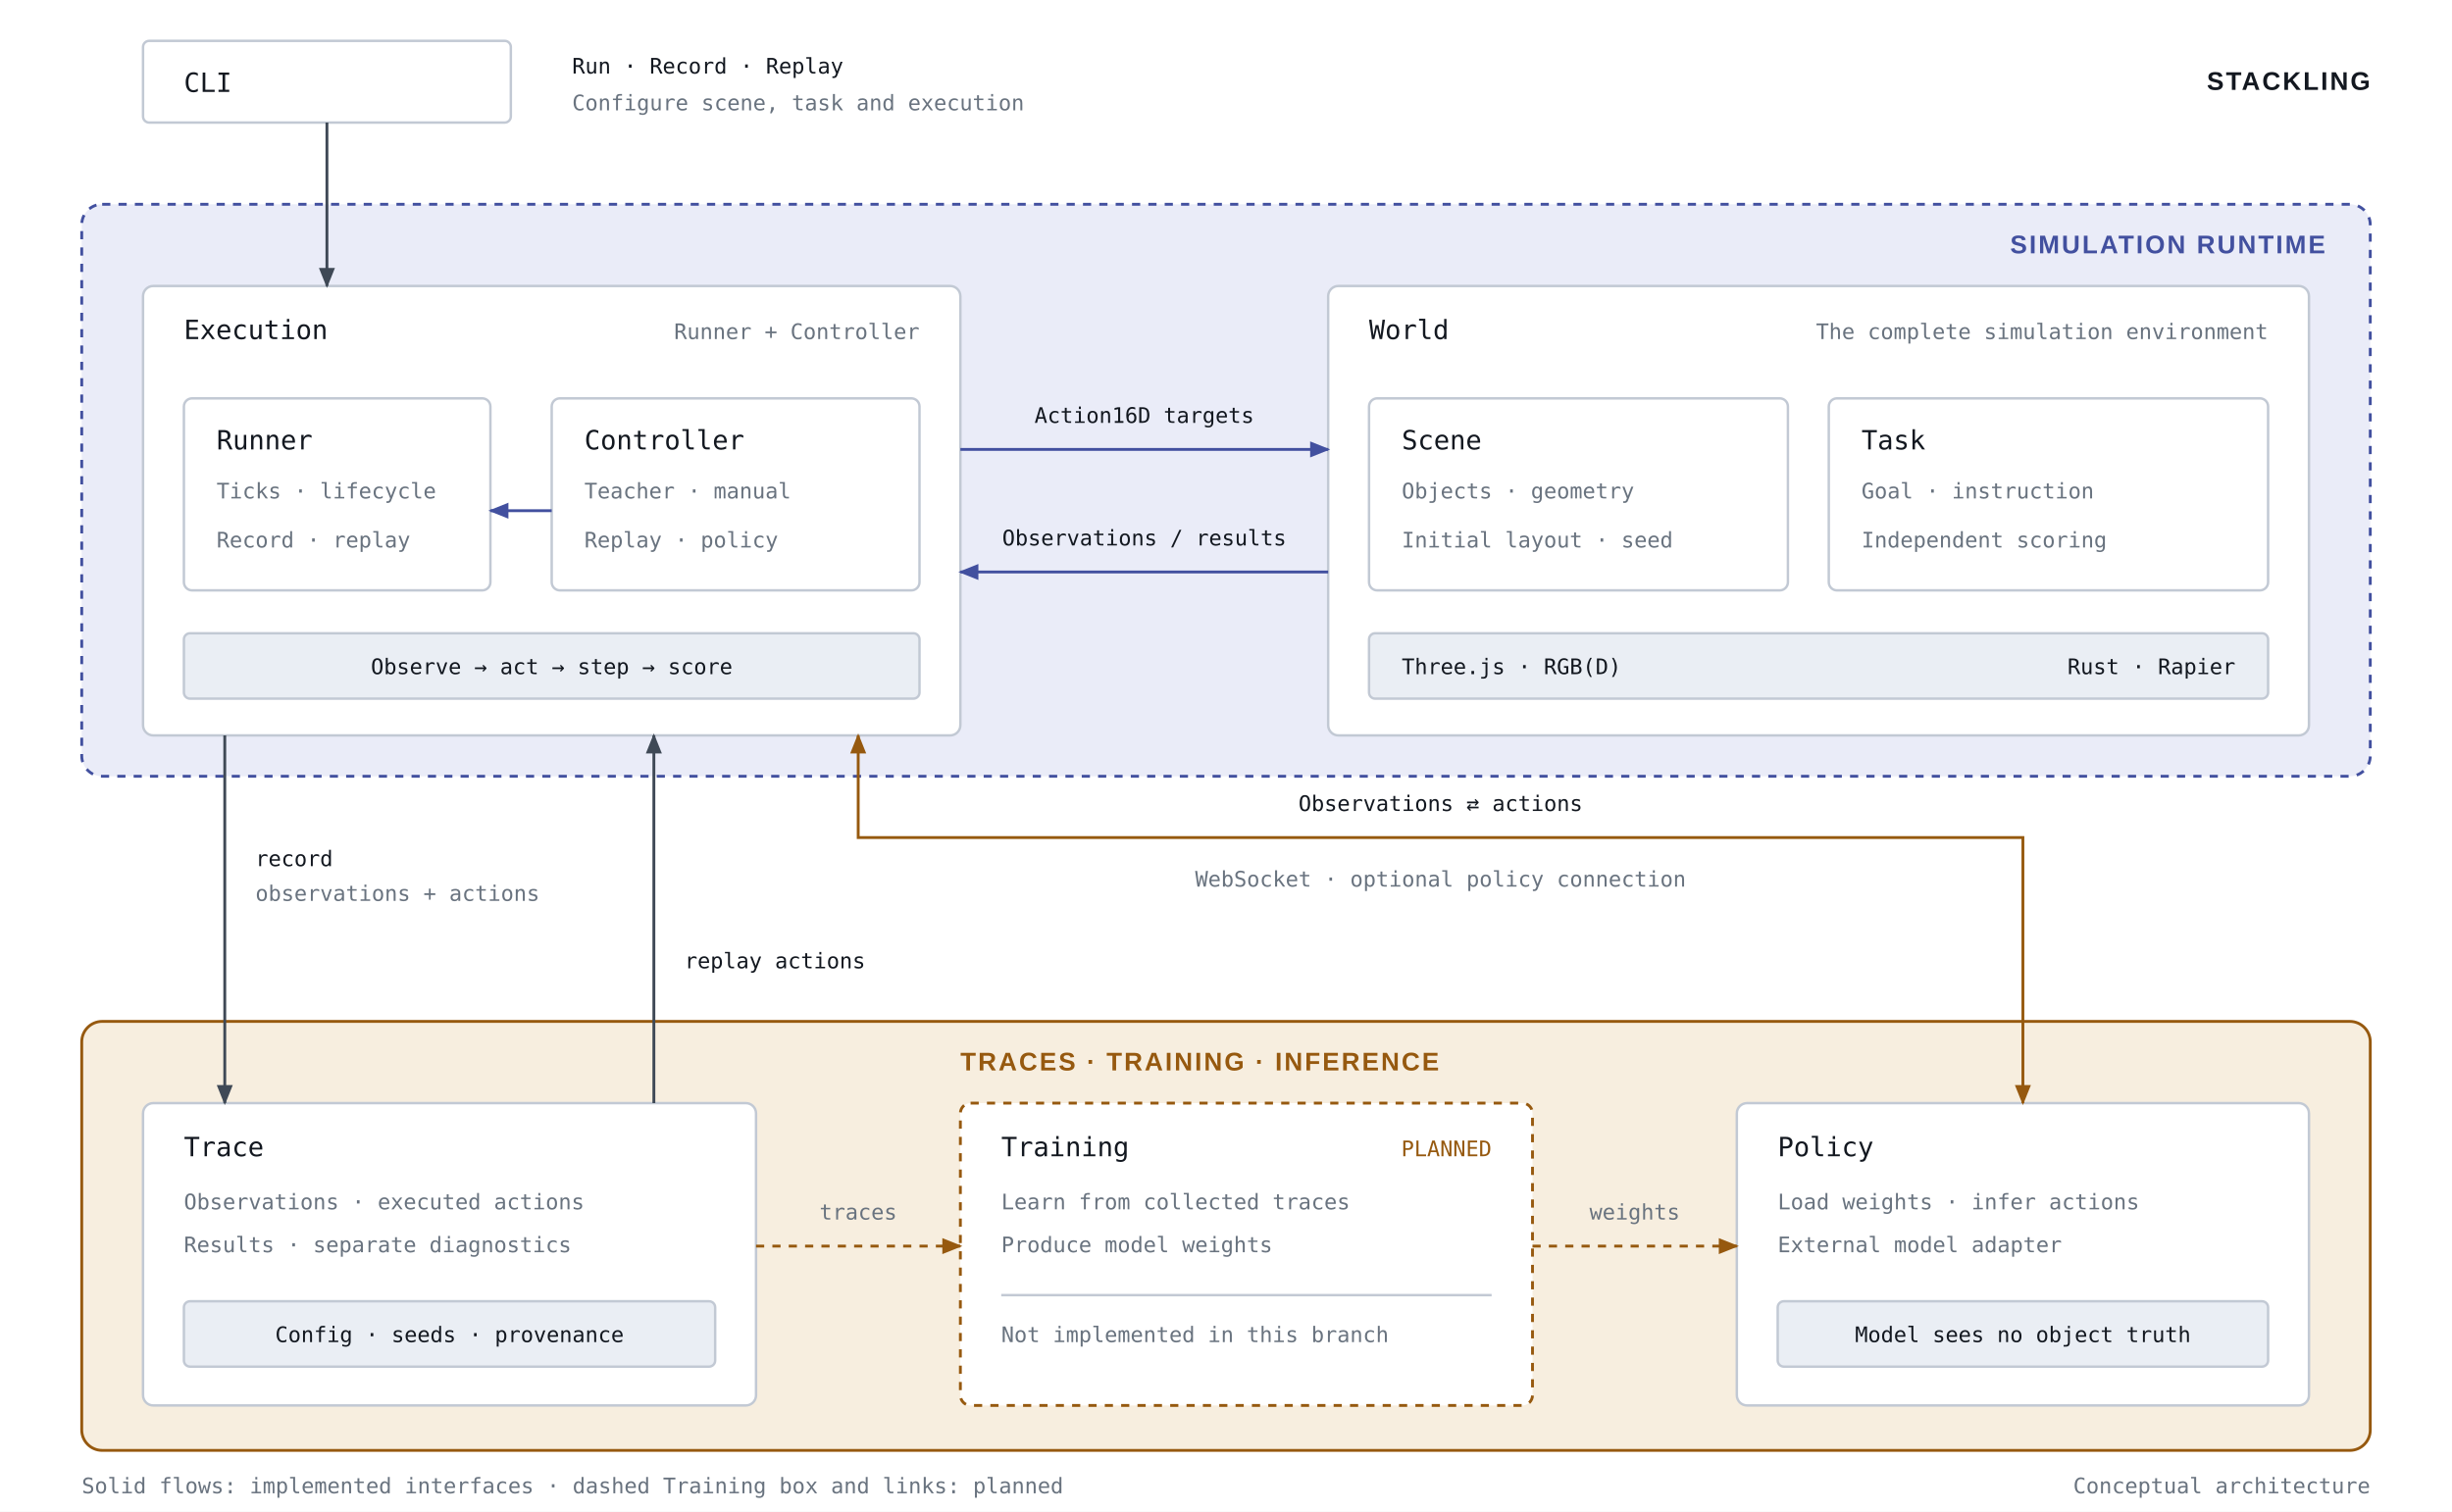
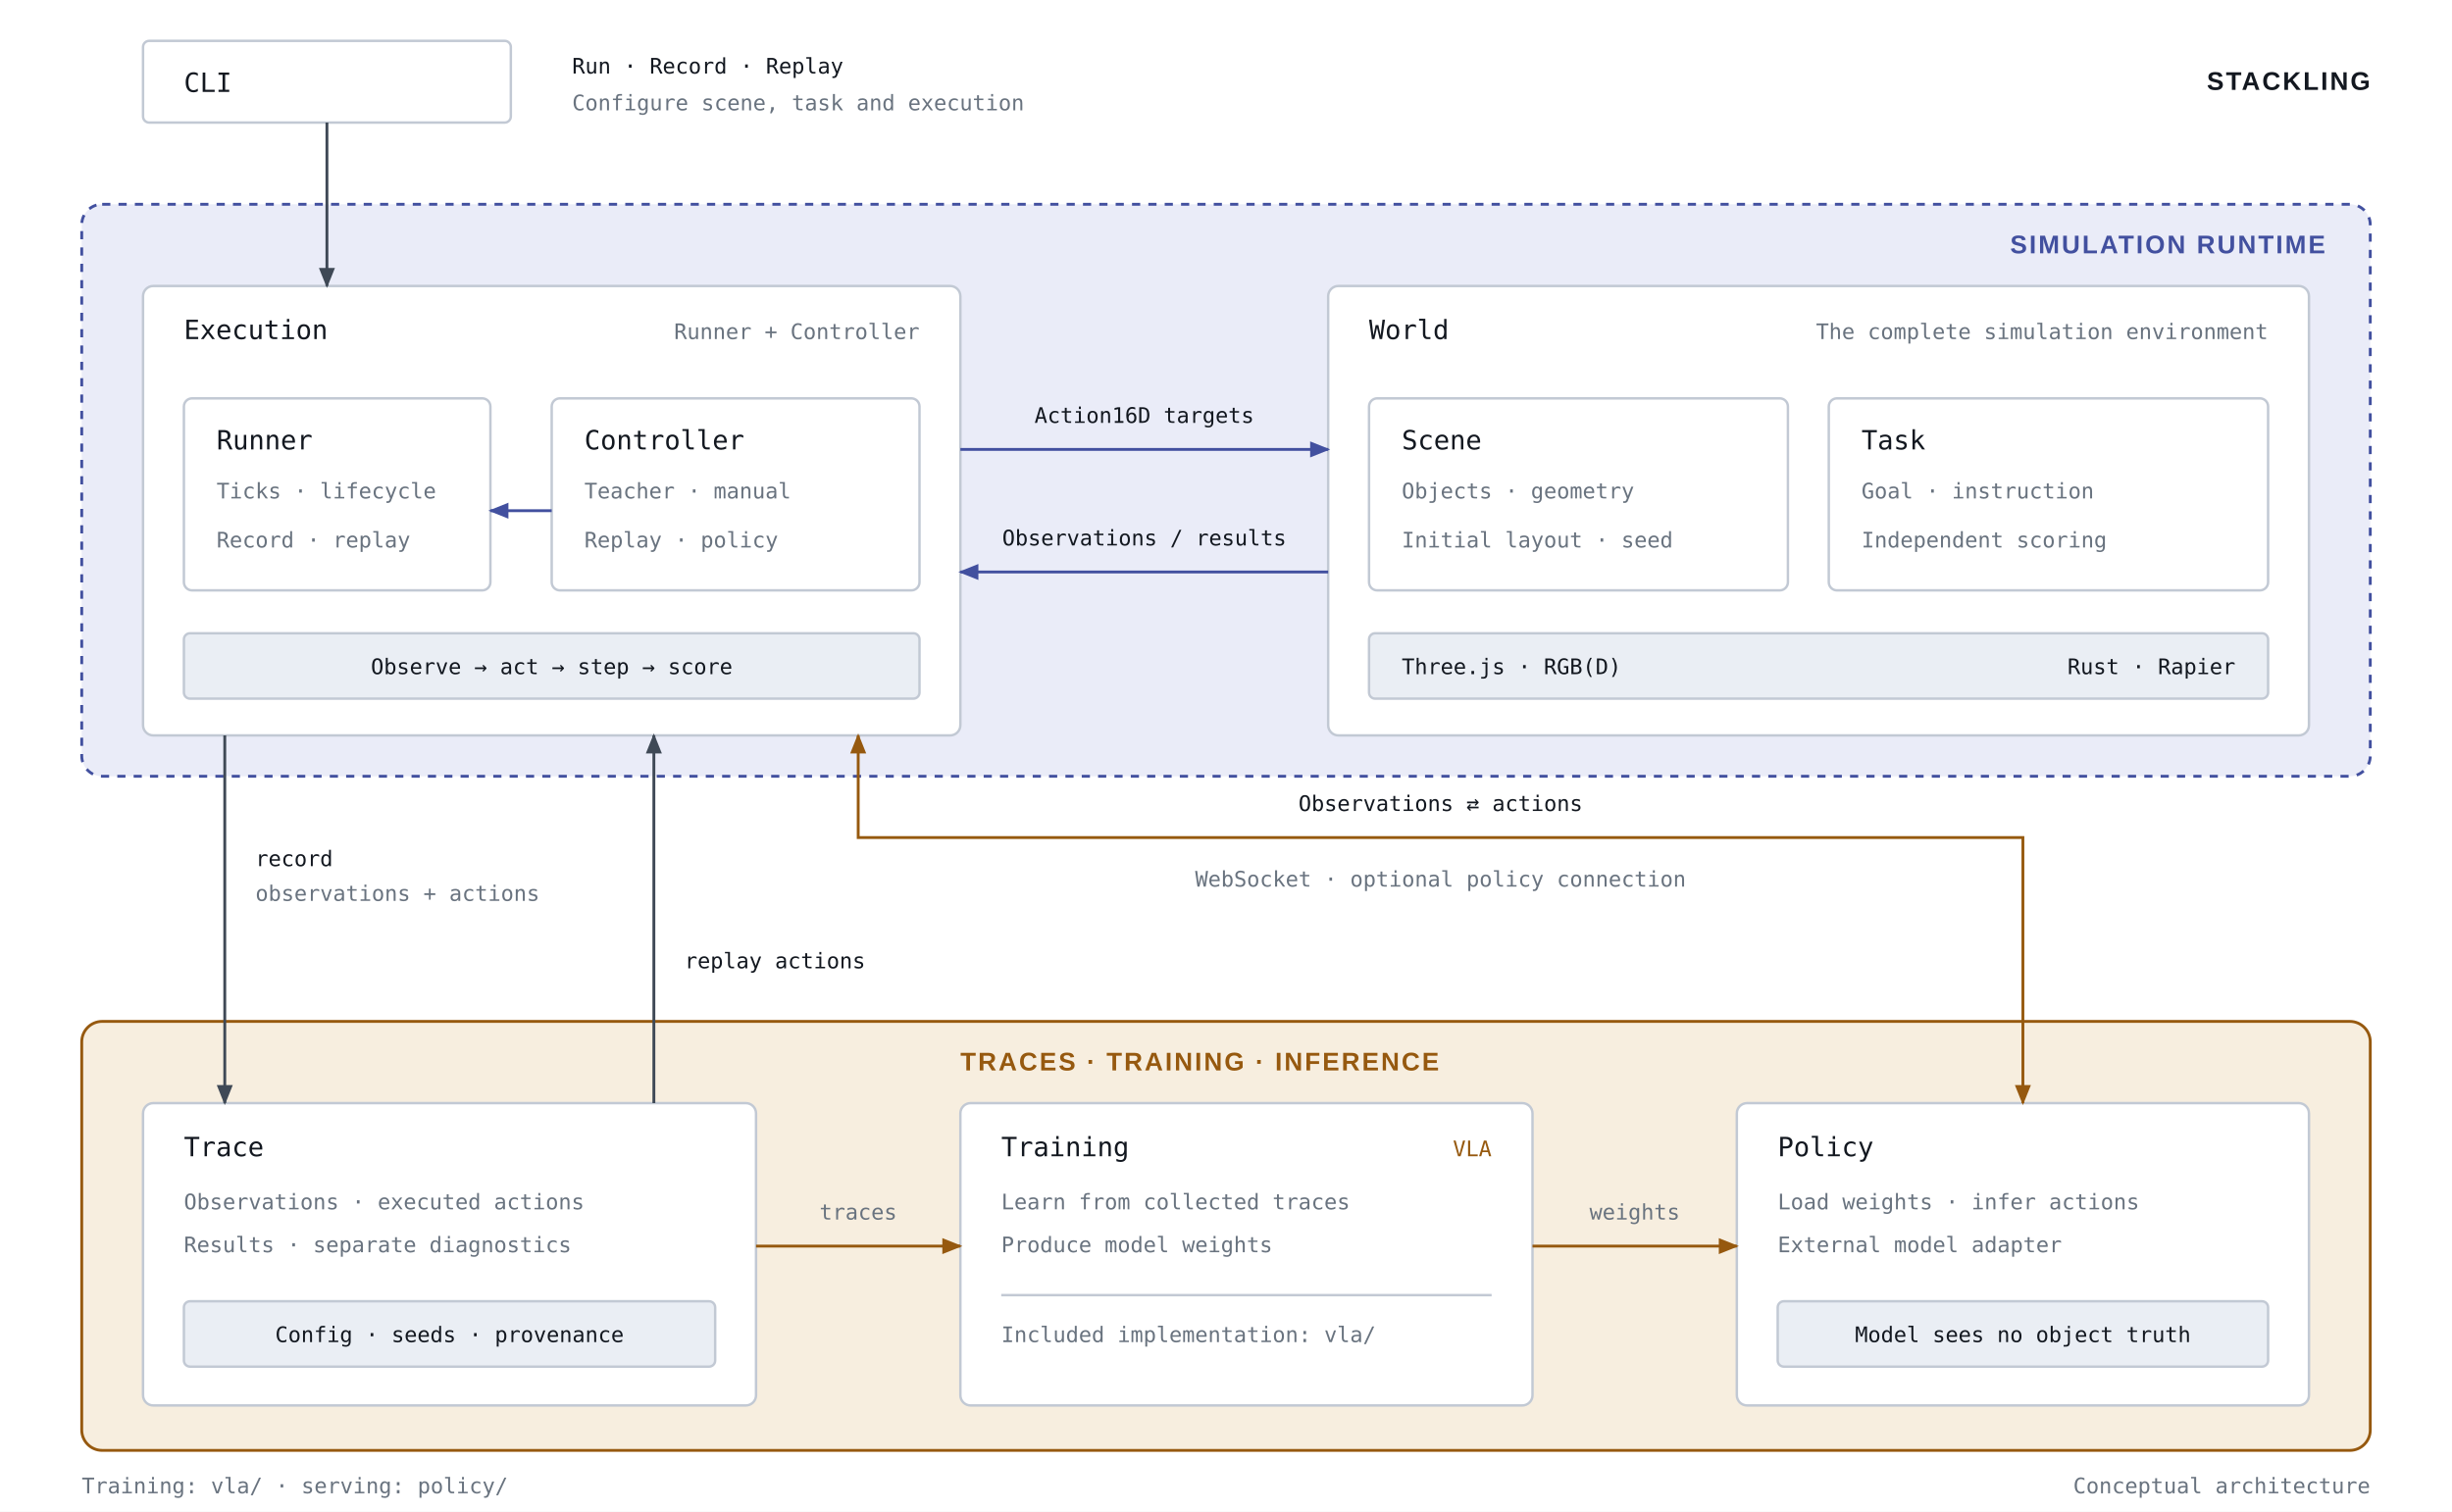
<svg xmlns="http://www.w3.org/2000/svg" width="1200" height="740" viewBox="0 0 1200 740" role="img" aria-labelledby="title description">
  <style>
text{font-family:'IBM Plex Mono',ui-monospace,'SF Mono',Menlo,Consolas,'DejaVu Sans Mono',monospace;font-size:12px;fill:#131820}
.title{font-family:Archivo,'IBM Plex Sans','Helvetica Neue',Arial,sans-serif;font-weight:700;font-size:12.5px;letter-spacing:.08em}
.name{font-size:13px;font-weight:500}.mut{fill:#69737F;font-size:10.5px}.small{font-size:10.5px}.purple{fill:#42509F}.amber{fill:#96590F}
.box{fill:#FFFFFF;stroke:#C2C9D4;stroke-width:1.2}.strip{fill:#EAEEF4;stroke:#C2C9D4;stroke-width:1.2}
- .runtime{fill:#EAECF8;stroke:#42509F;stroke-width:1.4}.learning{fill:#F7EEDF;stroke:#96590F;stroke-width:1.4}.planned-box{fill:#FFFFFF;stroke:#96590F;stroke-width:1.4}
+ .runtime{fill:#EAECF8;stroke:#42509F;stroke-width:1.4}.learning{fill:#F7EEDF;stroke:#96590F;stroke-width:1.4}
.dash{stroke-dasharray:4 4}.flow,.control,.policy{fill:none;stroke-width:1.4}.flow{stroke:#3F4956}.control{stroke:#42509F}.policy{stroke:#96590F}.rule{stroke:#C2C9D4;stroke-width:1.2}
</style>
  <defs>
    <marker id="gray" viewBox="0 0 10 10" refX="9" refY="5" markerWidth="7" markerHeight="7" orient="auto-start-reverse">
      <polygon fill="#3F4956" points="0,1 10,5 0,9" />
    </marker>
    <marker id="purple" viewBox="0 0 10 10" refX="9" refY="5" markerWidth="7" markerHeight="7" orient="auto-start-reverse">
      <polygon fill="#42509F" points="0,1 10,5 0,9" />
    </marker>
    <marker id="amber" viewBox="0 0 10 10" refX="9" refY="5" markerWidth="7" markerHeight="7" orient="auto-start-reverse">
      <polygon fill="#96590F" points="0,1 10,5 0,9" />
    </marker>
  </defs>
  <rect width="1200" height="740" fill="#FFFFFF" />
  <rect x="70" y="20" width="180" height="40" rx="3" class="box" />
  <text x="90" y="45" class="name">CLI</text>
  <text x="280" y="36" class="small">Run · Record · Replay</text>
  <text x="280" y="54" class="mut">Configure scene, task and execution</text>
  <text x="1160" y="44" text-anchor="end" class="title">STACKLING</text>
  <rect x="40" y="100" width="1120" height="280" rx="10" class="runtime dash" />
  <text x="1138" y="124" text-anchor="end" class="title purple">SIMULATION RUNTIME</text>
  <rect x="70" y="140" width="400" height="220" rx="5" class="box" />
  <text x="90" y="166" class="name">Execution</text>
  <text x="450" y="166" text-anchor="end" class="mut">Runner + Controller</text>
  <rect x="90" y="195" width="150" height="94" rx="4" class="box" />
  <text x="106" y="220" class="name">Runner</text>
  <text x="106" y="244" class="mut">Ticks · lifecycle</text>
  <text x="106" y="268" class="mut">Record · replay</text>
  <rect x="270" y="195" width="180" height="94" rx="4" class="box" />
  <text x="286" y="220" class="name">Controller</text>
  <text x="286" y="244" class="mut">Teacher · manual</text>
  <text x="286" y="268" class="mut">Replay · policy</text>
  <path d="M270 250H240" class="control" marker-end="url(#purple)" />
  <rect x="90" y="310" width="360" height="32" rx="3" class="strip" />
  <text x="270" y="330" text-anchor="middle" class="small">Observe → act → step → score</text>
  <rect x="650" y="140" width="480" height="220" rx="5" class="box" />
  <text x="670" y="166" class="name">World</text>
  <text x="1110" y="166" text-anchor="end" class="mut">The complete simulation environment</text>
  <rect x="670" y="195" width="205" height="94" rx="4" class="box" />
  <text x="686" y="220" class="name">Scene</text>
  <text x="686" y="244" class="mut">Objects · geometry</text>
  <text x="686" y="268" class="mut">Initial layout · seed</text>
  <rect x="895" y="195" width="215" height="94" rx="4" class="box" />
  <text x="911" y="220" class="name">Task</text>
  <text x="911" y="244" class="mut">Goal · instruction</text>
  <text x="911" y="268" class="mut">Independent scoring</text>
  <rect x="670" y="310" width="440" height="32" rx="3" class="strip" />
  <text x="686" y="330" class="small">Three.js · RGB(D)</text>
  <text x="1094" y="330" text-anchor="end" class="small">Rust · Rapier</text>
  <path d="M160 60V140" class="flow" marker-end="url(#gray)" />
  <path d="M470 220H650" class="control" marker-end="url(#purple)" />
  <text x="560" y="207" text-anchor="middle" class="small">Action16D targets</text>
  <path d="M650 280H470" class="control" marker-end="url(#purple)" />
  <text x="560" y="267" text-anchor="middle" class="small">Observations / results</text>
  <rect x="40" y="500" width="1120" height="210" rx="10" class="learning" />
  <text x="470" y="524" class="title amber">TRACES · TRAINING · INFERENCE</text>
  <rect x="70" y="540" width="300" height="148" rx="5" class="box" />
  <text x="90" y="566" class="name">Trace</text>
  <text x="90" y="592" class="mut">Observations · executed actions</text>
  <text x="90" y="613" class="mut">Results · separate diagnostics</text>
  <rect x="90" y="637" width="260" height="32" rx="3" class="strip" />
  <text x="220" y="657" text-anchor="middle" class="small">Config · seeds · provenance</text>
-   <rect x="470" y="540" width="280" height="148" rx="5" class="planned-box dash" />
+   <rect x="470" y="540" width="280" height="148" rx="5" class="box" />
  <text x="490" y="566" class="name">Training</text>
-   <text x="730" y="566" text-anchor="end" class="small amber">PLANNED</text>
+   <text x="730" y="566" text-anchor="end" class="small amber">VLA</text>
  <text x="490" y="592" class="mut">Learn from collected traces</text>
  <text x="490" y="613" class="mut">Produce model weights</text>
  <path d="M490 634H730" class="rule" />
-   <text x="490" y="657" class="mut">Not implemented in this branch</text>
+   <text x="490" y="657" class="mut">Included implementation: vla/</text>
  <rect x="850" y="540" width="280" height="148" rx="5" class="box" />
  <text x="870" y="566" class="name">Policy</text>
  <text x="870" y="592" class="mut">Load weights · infer actions</text>
  <text x="870" y="613" class="mut">External model adapter</text>
  <rect x="870" y="637" width="240" height="32" rx="3" class="strip" />
  <text x="990" y="657" text-anchor="middle" class="small">Model sees no object truth</text>
  <path d="M110 360V540" class="flow" marker-end="url(#gray)" />
  <text x="125" y="424" class="small">record</text>
  <text x="125" y="441" class="mut">observations + actions</text>
  <path d="M320 540V360" class="flow" marker-end="url(#gray)" />
  <text x="335" y="474" class="small">replay actions</text>
  <path d="M420 360V410H990V540" class="policy" marker-start="url(#amber)" marker-end="url(#amber)" />
  <text x="705" y="397" text-anchor="middle" class="small">Observations ⇄ actions</text>
  <text x="705" y="434" text-anchor="middle" class="mut">WebSocket · optional policy connection</text>
-   <path d="M370 610H470" class="policy dash" marker-end="url(#amber)" />
+   <path d="M370 610H470" class="policy" marker-end="url(#amber)" />
  <text x="420" y="597" text-anchor="middle" class="mut">traces</text>
-   <path d="M750 610H850" class="policy dash" marker-end="url(#amber)" />
+   <path d="M750 610H850" class="policy" marker-end="url(#amber)" />
  <text x="800" y="597" text-anchor="middle" class="mut">weights</text>
-   <text x="40" y="731" class="mut">Solid flows: implemented interfaces · dashed Training box and links: planned</text>
+   <text x="40" y="731" class="mut">Training: vla/ · serving: policy/</text>
  <text x="1160" y="731" text-anchor="end" class="mut">Conceptual architecture</text>
</svg>
